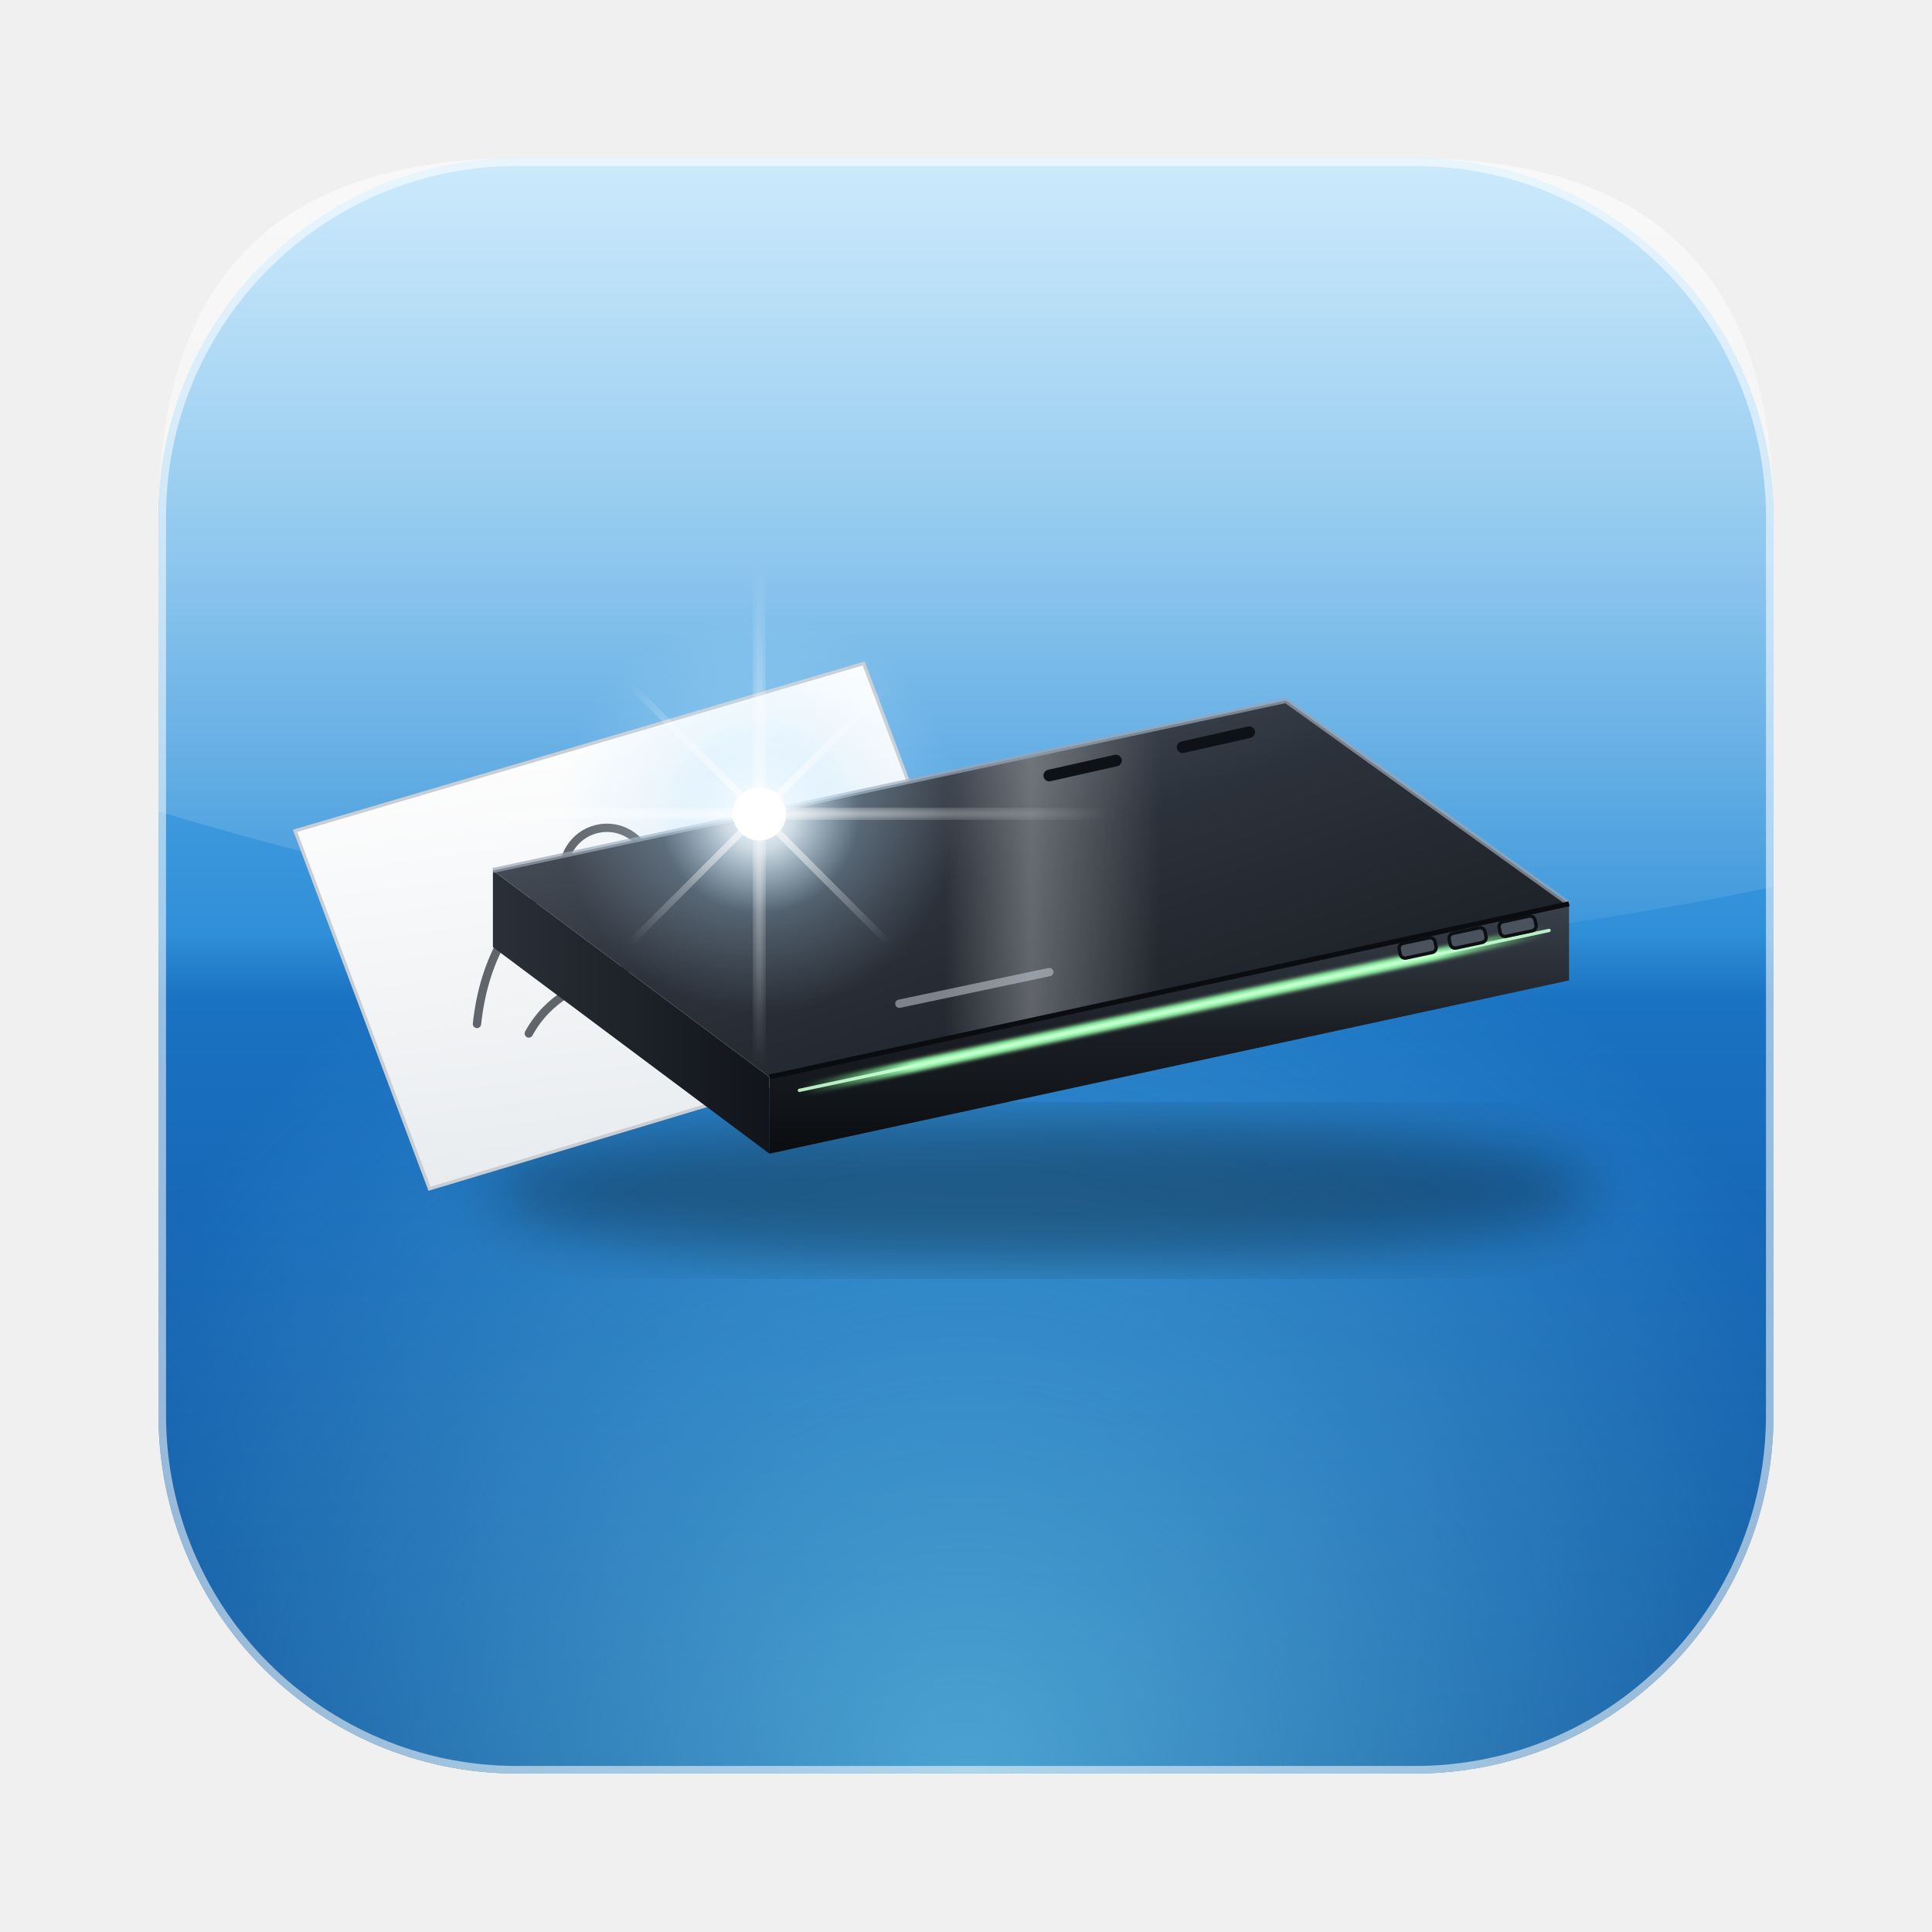
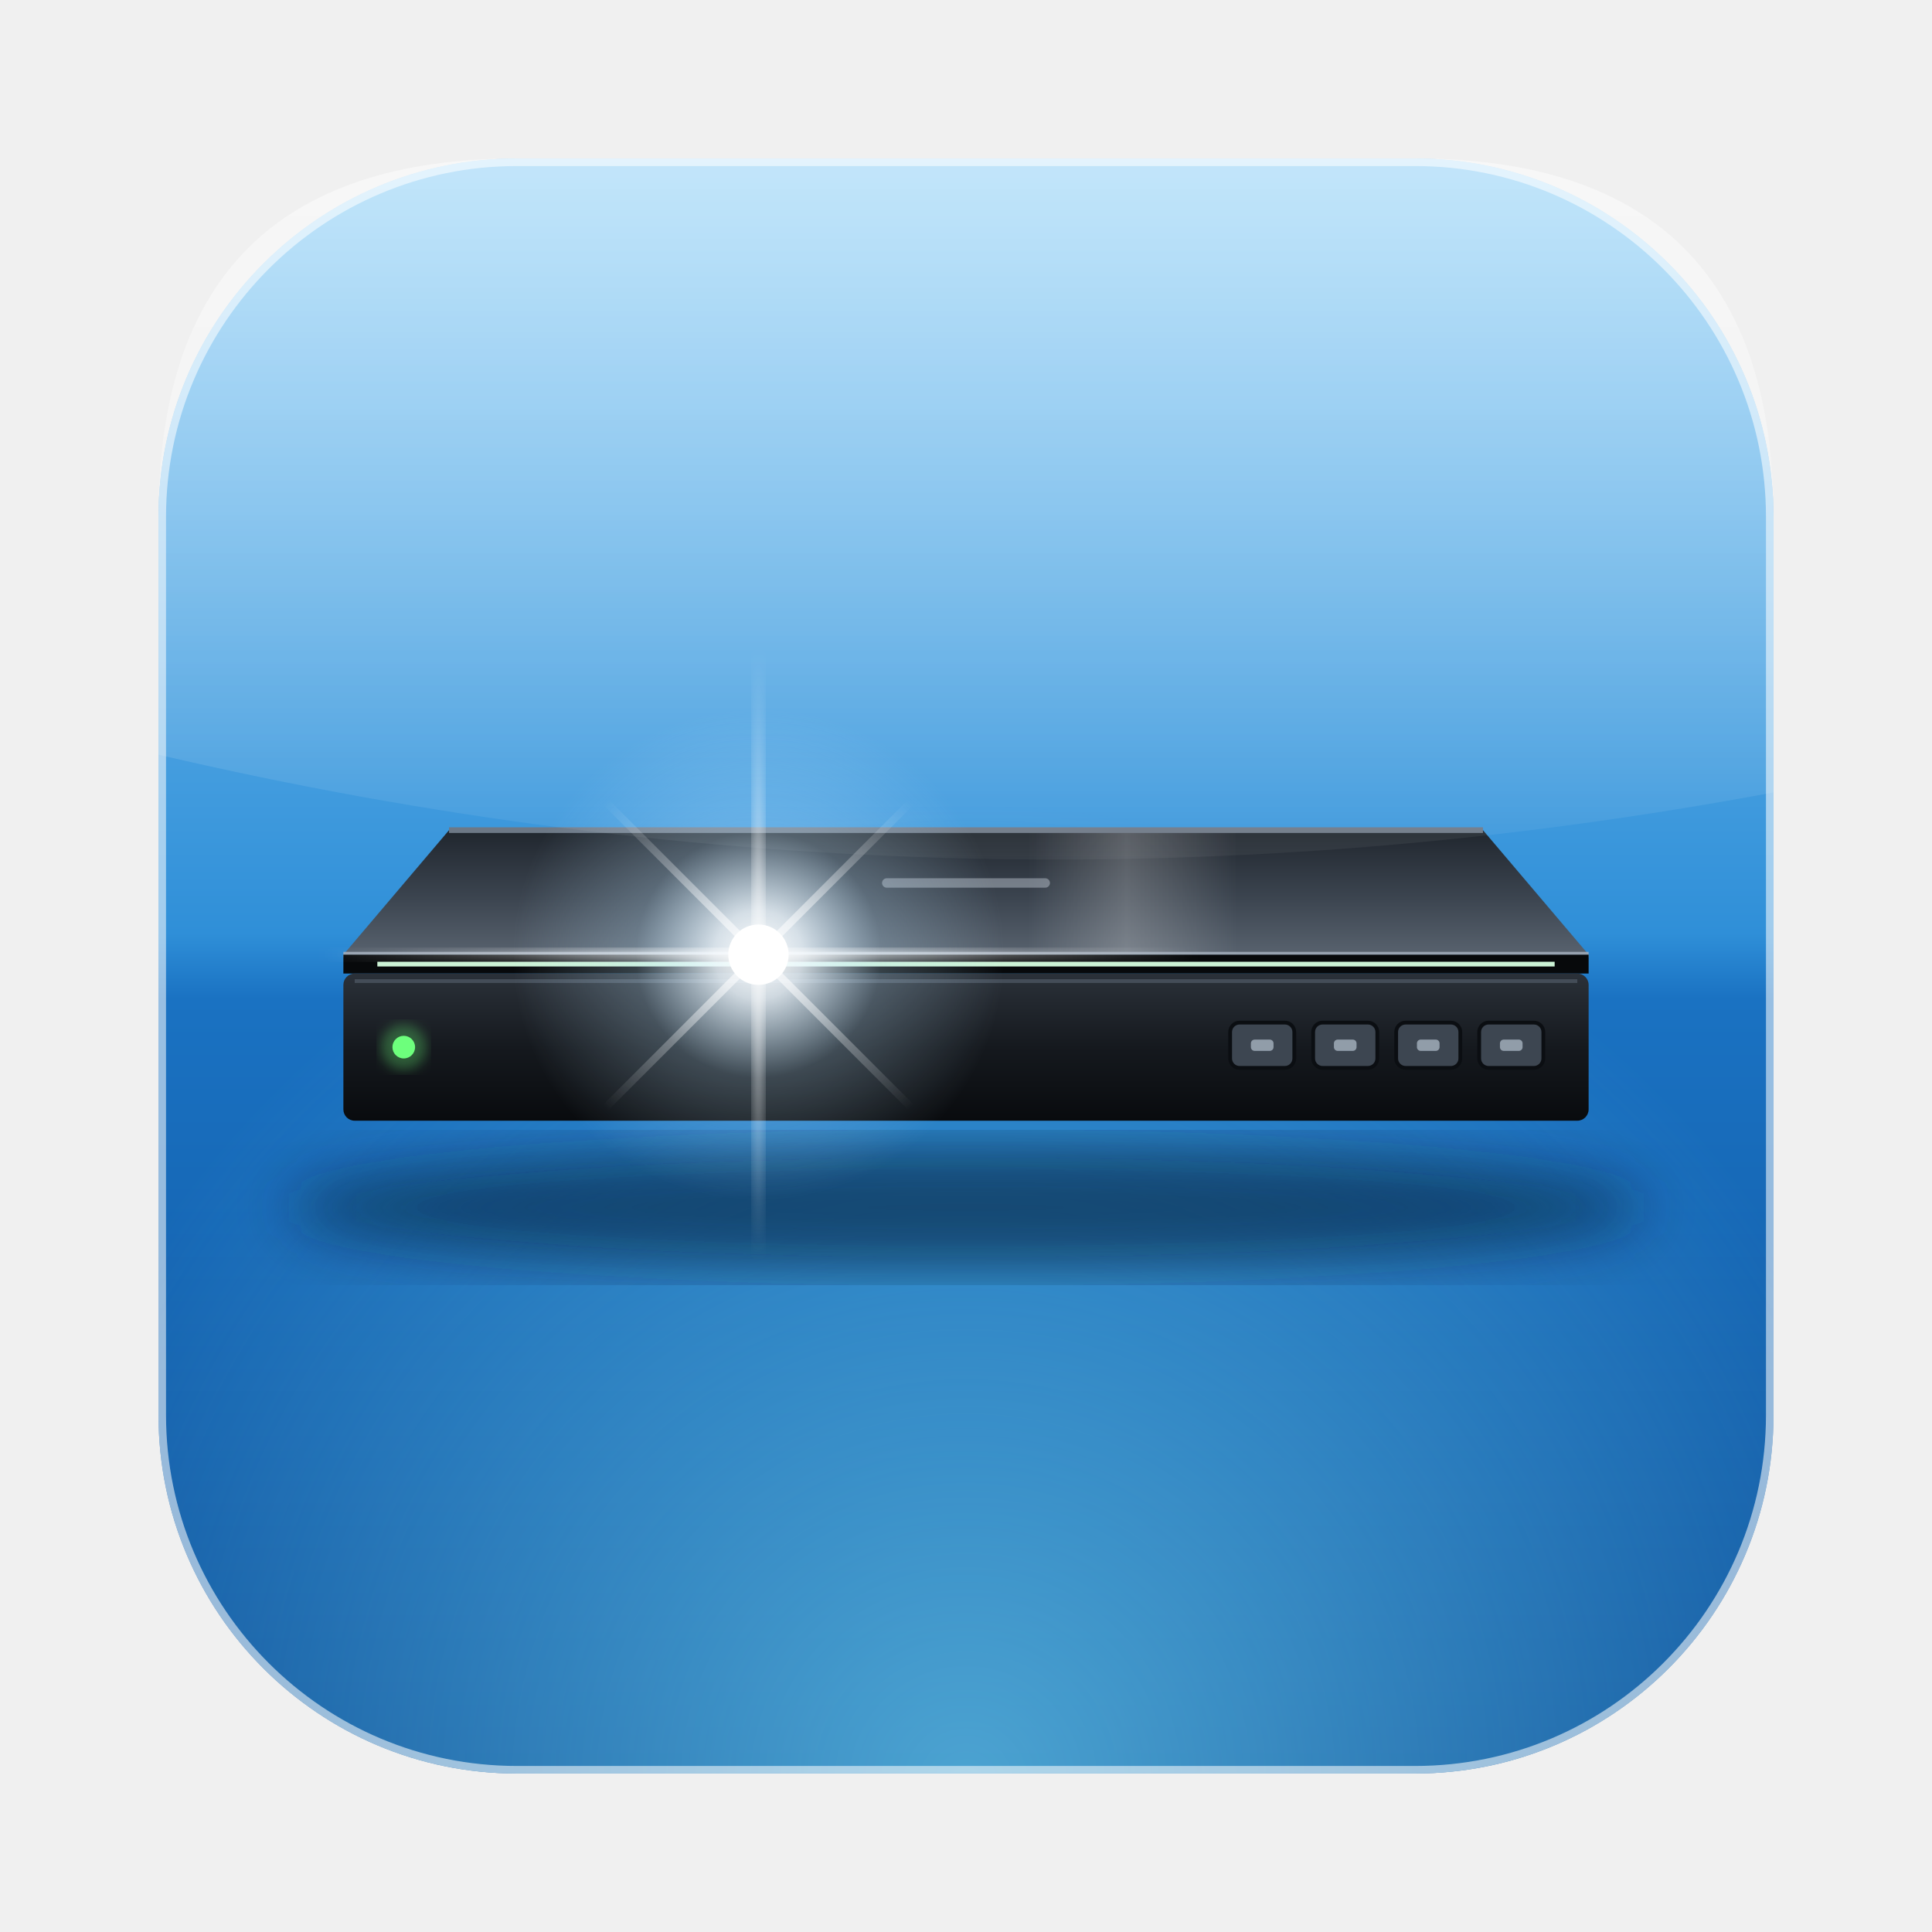
<svg xmlns="http://www.w3.org/2000/svg" viewBox="0 0 1024 1024" width="1024" height="1024">
  <defs>
    <linearGradient id="tile" x1="0" y1="0" x2="0" y2="1">
      <stop offset="0" stop-color="#8fd0f7" />
      <stop offset=".48" stop-color="#2f8fd8" />
      <stop offset=".52" stop-color="#1a72c2" />
      <stop offset="1" stop-color="#0d4f99" />
    </linearGradient>
    <linearGradient id="tileHi" x1="0" y1="0" x2="0" y2="1">
      <stop offset="0" stop-color="#fff" stop-opacity=".55" />
      <stop offset="1" stop-color="#fff" stop-opacity=".05" />
    </linearGradient>
    <radialGradient id="tileGlow" cx=".5" cy="1" r=".6">
      <stop offset="0" stop-color="#7fe8ff" stop-opacity=".55" />
      <stop offset="1" stop-color="#7fe8ff" stop-opacity="0" />
    </radialGradient>
+     <linearGradient id="lid" x1="0" y1="0" x2="0" y2="1">
+       <stop offset="0" stop-color="#20262e" />
+       <stop offset=".55" stop-color="#3c4550" />
+       <stop offset="1" stop-color="#58626e" />
+     </linearGradient>
+     <linearGradient id="lidShine" x1="0" y1="0" x2="1" y2="0">
+       <stop offset="0" stop-color="#fff" stop-opacity="0" />
+       <stop offset=".55" stop-color="#fff" stop-opacity="0" />
+       <stop offset=".63" stop-color="#fff" stop-opacity=".22" />
+       <stop offset=".72" stop-color="#fff" stop-opacity="0" />
+     </linearGradient>
+     <linearGradient id="front" x1="0" y1="0" x2="0" y2="1">
+       <stop offset="0" stop-color="#2b3139" />
+       <stop offset=".5" stop-color="#15191e" />
+       <stop offset="1" stop-color="#090b0e" />
+     </linearGradient>
+     <linearGradient id="green" x1="0" y1="0" x2="1" y2="0">
+       <stop offset="0" stop-color="#7dff8f" stop-opacity="0" />
+       <stop offset=".1" stop-color="#a6ffb6" />
+       <stop offset=".9" stop-color="#a6ffb6" />
+       <stop offset="1" stop-color="#7dff8f" stop-opacity="0" />
+     </linearGradient>
+     <radialGradient id="glow" cx=".5" cy=".5" r=".5">
+       <stop offset="0" stop-color="#fff" />
+       <stop offset=".18" stop-color="#eef8ff" stop-opacity=".85" />
+       <stop offset=".5" stop-color="#c4e8ff" stop-opacity=".25" />
+       <stop offset="1" stop-color="#c4e8ff" stop-opacity="0" />
+     </radialGradient>
+     <linearGradient id="ray" x1="0" y1="0" x2="1" y2="0">
+       <stop offset="0" stop-color="#fff" stop-opacity="0" />
+       <stop offset=".5" stop-color="#fff" stop-opacity=".95" />
+       <stop offset="1" stop-color="#fff" stop-opacity="0" />
+     </linearGradient>
+     <filter id="b16">
+       <feGaussianBlur stdDeviation="16" />
+     </filter>
+     <filter id="b3">
+       <feGaussianBlur stdDeviation="3" />
+     </filter>
+     <filter id="b1">
+       <feGaussianBlur stdDeviation="1.5" />
+     </filter>
+     <clipPath id="tileClip">
+       <rect x="84" y="84" width="856" height="856" rx="190" />
+     </clipPath>
  </defs>
  <rect x="84" y="84" width="856" height="856" rx="190" fill="url(#tile)" />
  <rect x="84" y="84" width="856" height="856" rx="190" fill="url(#tileGlow)" />
-   <path d="M84 274 Q84 84 274 84 L750 84 Q940 84 940 274 L940 470 Q512 560 84 430 Z" fill="url(#tileHi)" />
+   <g clip-path="url(#tileClip)">
+     <ellipse cx="512" cy="640" rx="360" ry="34" fill="#00152e" opacity=".55" filter="url(#b16)" />
+     <path d="M238 440 L786 440 L842 506 L182 506 Z" fill="url(#lid)" />
+     <path d="M238 440 L786 440 L842 506 L182 506 Z" fill="url(#lidShine)" />
+     <path d="M238 440 L786 440" stroke="#6d7886" stroke-width="3" />
+     <path d="M182 506 L842 506" stroke="#a7b3c1" stroke-width="3" opacity=".8" />
+     <path d="M470 468 h84" stroke="#c4ccd6" stroke-width="5" stroke-linecap="round" opacity=".45" />
+     <rect x="182" y="506" width="660" height="10" fill="#07090b" />
+     <path d="M200 511 H824" stroke="url(#green)" stroke-width="8" filter="url(#b1)" />
+     <path d="M200 511 H824" stroke="#d6ffe0" stroke-width="2.5" opacity=".95" />
+     <rect x="182" y="516" width="660" height="78" rx="6" fill="url(#front)" />
+     <path d="M188 520 H836" stroke="#4b5560" stroke-width="2" opacity=".8" />
+     <g fill="#3d4651" stroke="#0b0e12" stroke-width="2">
+       <rect x="652" y="542" width="34" height="24" rx="5" />
+       <rect x="696" y="542" width="34" height="24" rx="5" />
+       <rect x="740" y="542" width="34" height="24" rx="5" />
+       <rect x="784" y="542" width="34" height="24" rx="5" />
+     </g>
+     <g fill="#9aa6b3" opacity=".9">
+       <rect x="663" y="551" width="12" height="6" rx="2" />
+       <rect x="707" y="551" width="12" height="6" rx="2" />
+       <rect x="751" y="551" width="12" height="6" rx="2" />
+       <rect x="795" y="551" width="12" height="6" rx="2" />
+     </g>
+     <circle cx="214" cy="555" r="6" fill="#6dff7c" />
+     <circle cx="214" cy="555" r="12" fill="#6dff7c" opacity=".3" filter="url(#b3)" />
+   </g>
+   <path d="M84 274 Q84 84 274 84 L750 84 Q940 84 940 274 L940 420 Q512 500 84 400 Z" fill="url(#tileHi)" opacity=".85" />
  <rect x="86" y="86" width="852" height="852" rx="188" fill="none" stroke="#fff" stroke-opacity=".55" stroke-width="4" />
-   <svg x="150" y="170" width="724" height="724" viewBox="100 190 820 820">
-     <defs>
-       <linearGradient id="lidTop" x1="0" y1="0" x2="1" y2="1">
-         <stop offset="0" stop-color="#5b6470" />
-         <stop offset=".45" stop-color="#2c323b" />
-         <stop offset="1" stop-color="#14181d" />
-       </linearGradient>
-       <linearGradient id="lidShine" x1="0" y1="0" x2="1" y2="0">
-         <stop offset="0" stop-color="#fff" stop-opacity="0" />
-         <stop offset=".42" stop-color="#fff" stop-opacity=".0" />
-         <stop offset=".5" stop-color="#fff" stop-opacity=".28" />
-         <stop offset=".62" stop-color="#fff" stop-opacity=".0" />
-       </linearGradient>
-       <linearGradient id="front" x1="0" y1="0" x2="0" y2="1">
-         <stop offset="0" stop-color="#3a414b" />
-         <stop offset=".5" stop-color="#1b1f25" />
-         <stop offset="1" stop-color="#0b0d10" />
-       </linearGradient>
-       <linearGradient id="side" x1="0" y1="0" x2="1" y2="0">
-         <stop offset="0" stop-color="#2a3038" />
-         <stop offset="1" stop-color="#11141a" />
-       </linearGradient>
-       <linearGradient id="green" x1="0" y1="0" x2="1" y2="0">
-         <stop offset="0" stop-color="#7dff8f" stop-opacity="0" />
-         <stop offset=".15" stop-color="#9dffb0" />
-         <stop offset=".85" stop-color="#9dffb0" />
-         <stop offset="1" stop-color="#7dff8f" stop-opacity="0" />
-       </linearGradient>
-       <linearGradient id="paper" x1="0" y1="0" x2="0" y2="1">
-         <stop offset="0" stop-color="#ffffff" />
-         <stop offset="1" stop-color="#e9ecef" />
-       </linearGradient>
-       <radialGradient id="glow" cx=".5" cy=".5" r=".5">
-         <stop offset="0" stop-color="#fff" stop-opacity="1" />
-         <stop offset=".18" stop-color="#e8f6ff" stop-opacity=".85" />
-         <stop offset=".5" stop-color="#bfe6ff" stop-opacity=".25" />
-         <stop offset="1" stop-color="#bfe6ff" stop-opacity="0" />
-       </radialGradient>
-       <linearGradient id="ray" x1="0" y1="0" x2="1" y2="0">
-         <stop offset="0" stop-color="#fff" stop-opacity="0" />
-         <stop offset=".5" stop-color="#fff" stop-opacity=".95" />
-         <stop offset="1" stop-color="#fff" stop-opacity="0" />
-       </linearGradient>
-       <filter id="blur18">
-         <feGaussianBlur stdDeviation="18" />
-       </filter>
-       <filter id="blur3">
-         <feGaussianBlur stdDeviation="3" />
-       </filter>
-       <filter id="soft">
-         <feGaussianBlur stdDeviation="1.2" />
-       </filter>
-     </defs>
-     <ellipse cx="555" cy="712" rx="330" ry="44" fill="#000" opacity=".32" filter="url(#blur18)" />
-     <g transform="rotate(-8 300 560)">
-       <path d="M118 470 L470 418 L520 640 L168 694 Z" fill="url(#paper)" stroke="#c9ced4" stroke-width="2" />
-       <g fill="none" stroke="#3c4148" stroke-width="5" stroke-linecap="round" opacity=".8">
-         <path d="M210 600 C230 520 300 500 330 540 S 380 600 420 520" />
-         <path d="M240 610 C270 570 320 590 350 560" />
-         <circle cx="300" cy="520" r="26" />
-       </g>
-     </g>
-     <path d="M226 520 L226 566 L392 690 L392 644 Z" fill="url(#side)" />
-     <path d="M392 644 L392 690 L872 586 L872 540 Z" fill="url(#front)" />
-     <path d="M410 652 L860 556" stroke="url(#green)" stroke-width="7" stroke-linecap="round" filter="url(#soft)" />
-     <path d="M410 652 L860 556" stroke="#c9ffd4" stroke-width="2" stroke-linecap="round" opacity=".9" />
-     <path d="M226 520 L702 418 L872 540 L392 644 Z" fill="url(#lidTop)" />
-     <path d="M226 520 L702 418 L872 540 L392 644 Z" fill="url(#lidShine)" />
-     <path d="M226 520 L702 418 L872 540" fill="none" stroke="#9aa5b2" stroke-width="3" opacity=".7" />
-     <path d="M392 644 L872 540" fill="none" stroke="#0a0c0f" stroke-width="3" />
-     <path d="M640 446 l40 -9 M560 463 l40 -9" stroke="#0e1115" stroke-width="7" stroke-linecap="round" />
-     <g fill="#4a525d" stroke="#0c0f13" stroke-width="2">
-       <rect x="770" y="562" width="22" height="9" rx="3" transform="rotate(-12 781 566)" />
-       <rect x="800" y="556" width="22" height="9" rx="3" transform="rotate(-12 811 560)" />
-       <rect x="830" y="549" width="22" height="9" rx="3" transform="rotate(-12 841 553)" />
-     </g>
-     <path d="M470 600 l90 -19" stroke="#c4ccd6" stroke-width="5" stroke-linecap="round" opacity=".55" />
-     <g transform="translate(386 486)">
-       <circle r="120" fill="url(#glow)" />
-       <rect x="-210" y="-3" width="420" height="6" fill="url(#ray)" filter="url(#blur3)" />
-       <rect x="-150" y="-3" width="300" height="6" fill="url(#ray)" transform="rotate(90)" filter="url(#blur3)" opacity=".9" />
-       <rect x="-110" y="-2" width="220" height="4" fill="url(#ray)" transform="rotate(45)" opacity=".7" />
-       <rect x="-110" y="-2" width="220" height="4" fill="url(#ray)" transform="rotate(-45)" opacity=".7" />
-       <circle r="16" fill="#fff" />
-     </g>
-   </svg>
+   <g transform="translate(402 506)">
+     <circle r="130" fill="url(#glow)" />
+     <rect x="-230" y="-3" width="460" height="6" fill="url(#ray)" filter="url(#b3)" />
+     <rect x="-160" y="-3" width="320" height="6" fill="url(#ray)" transform="rotate(90)" filter="url(#b3)" opacity=".9" />
+     <rect x="-115" y="-2" width="230" height="4" fill="url(#ray)" transform="rotate(45)" opacity=".7" />
+     <rect x="-115" y="-2" width="230" height="4" fill="url(#ray)" transform="rotate(-45)" opacity=".7" />
+     <circle r="16" fill="#fff" />
+   </g>
</svg>
